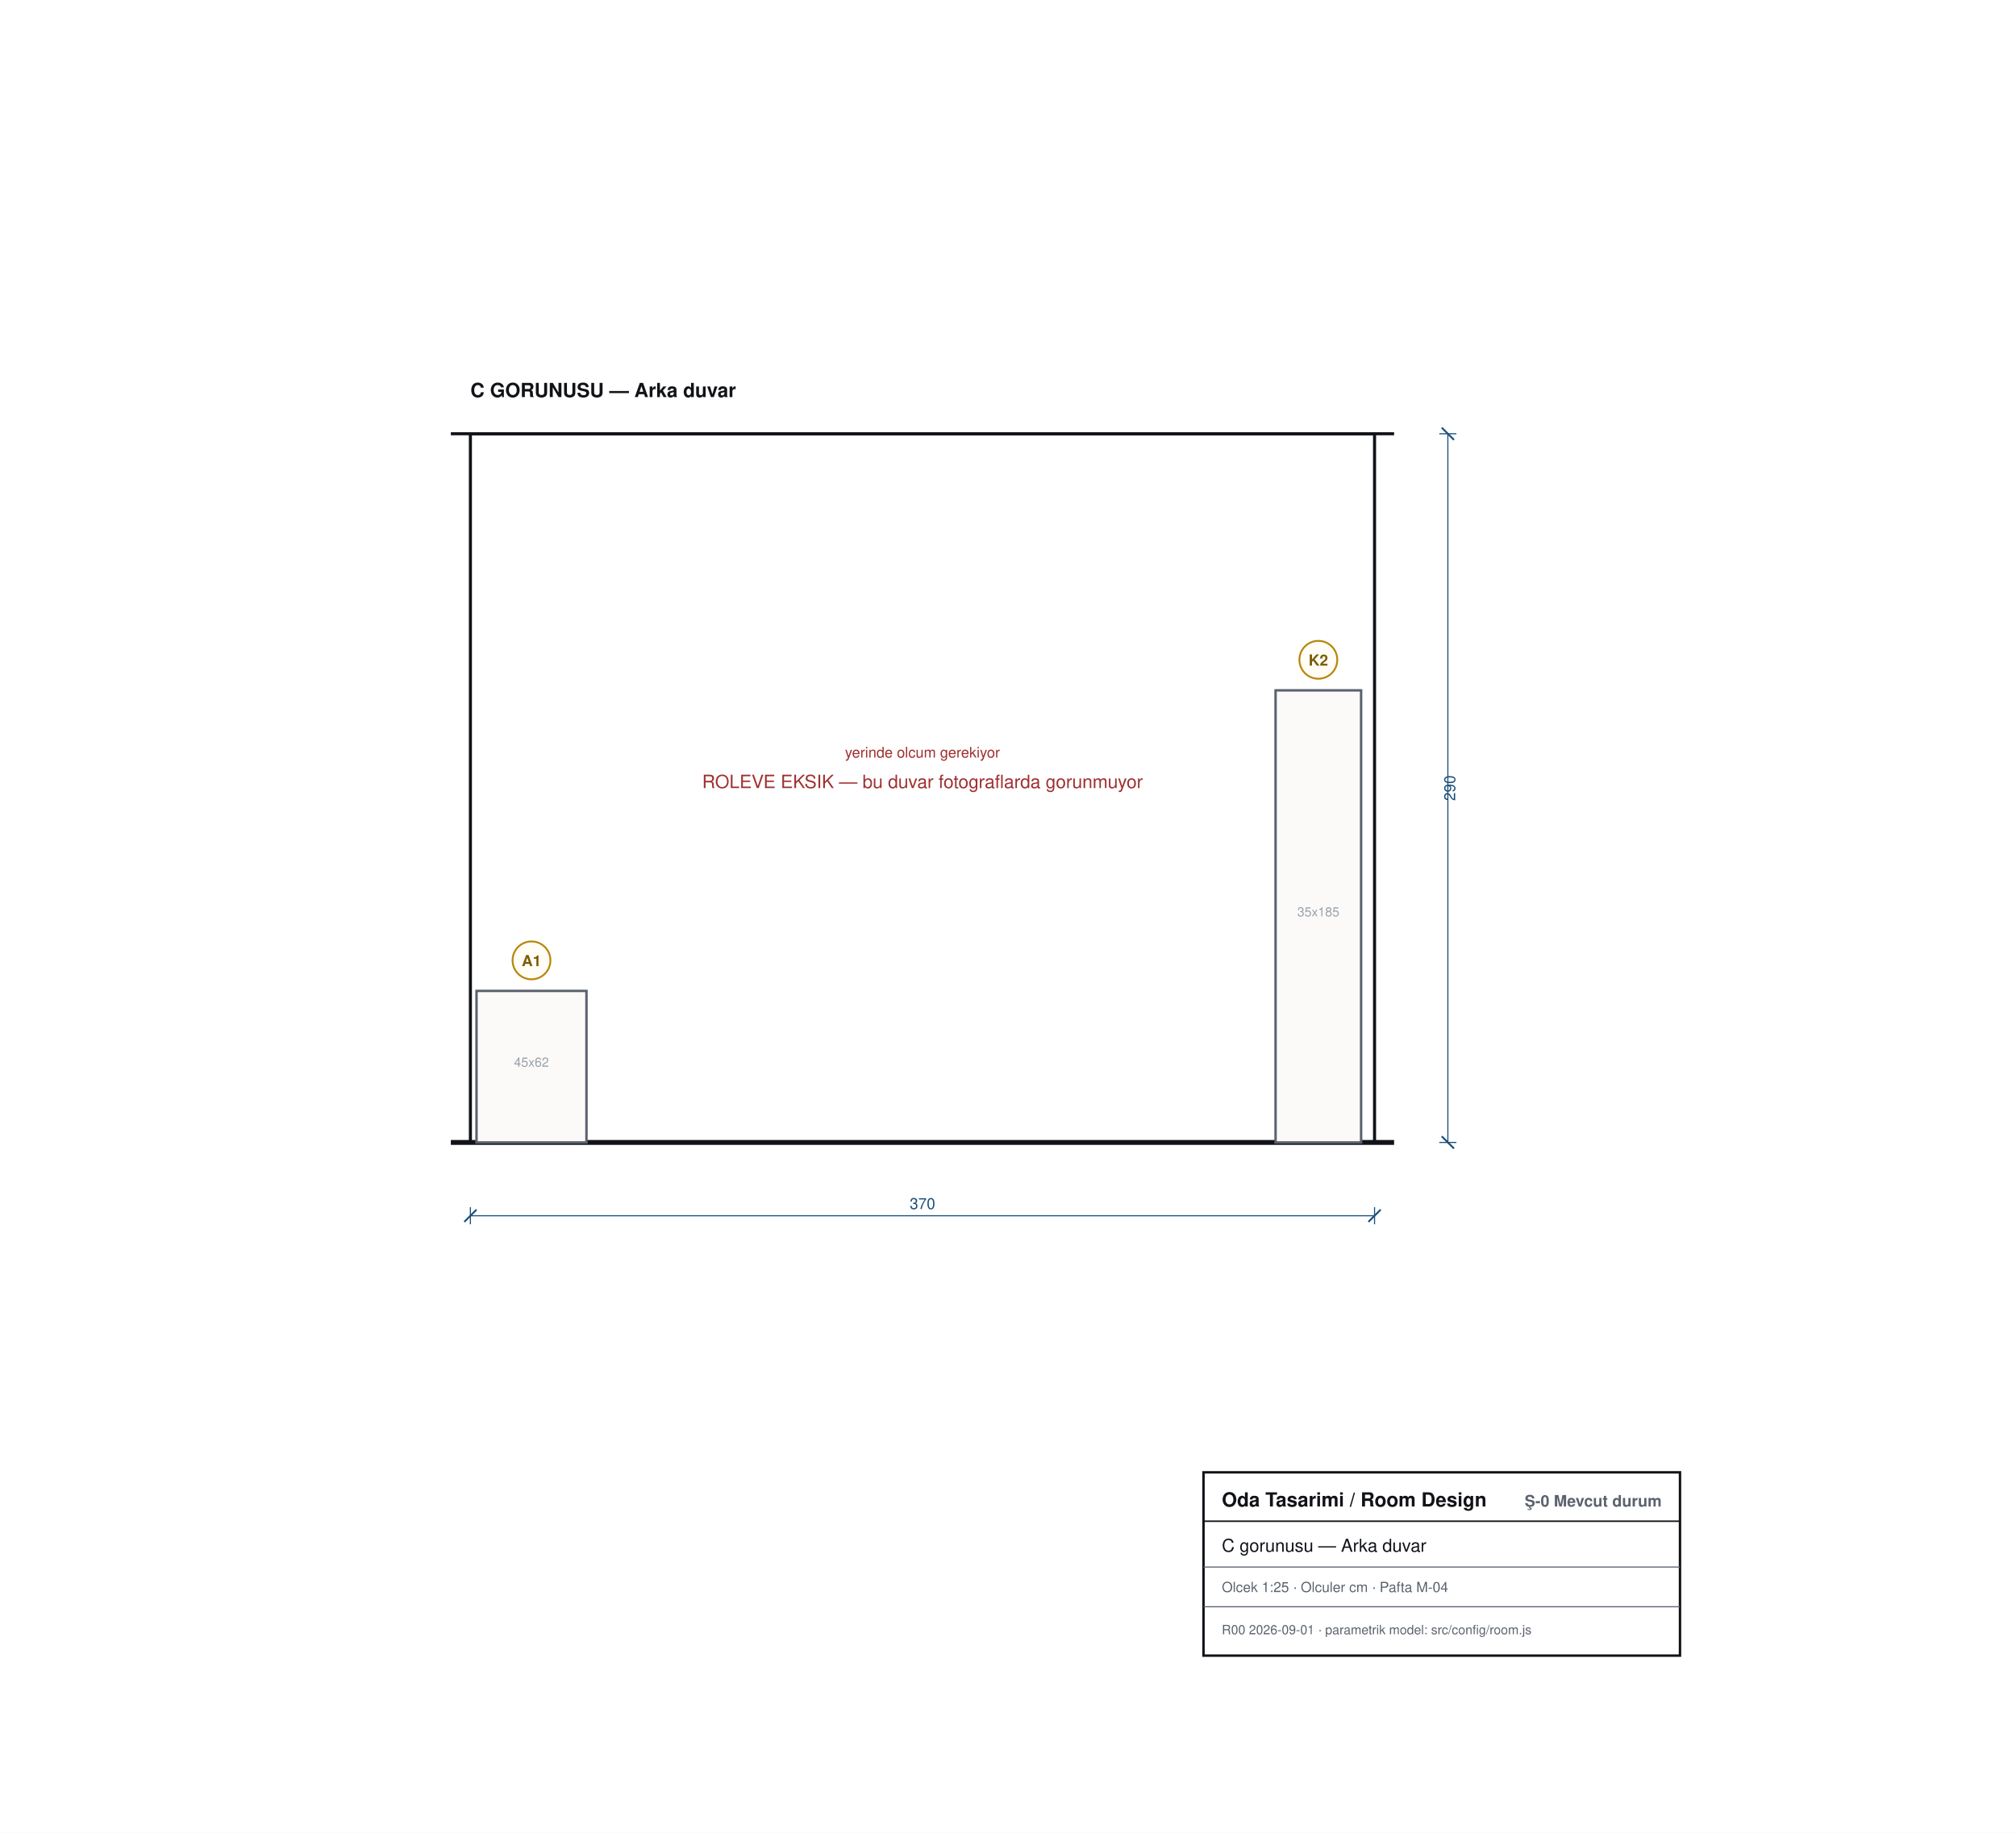
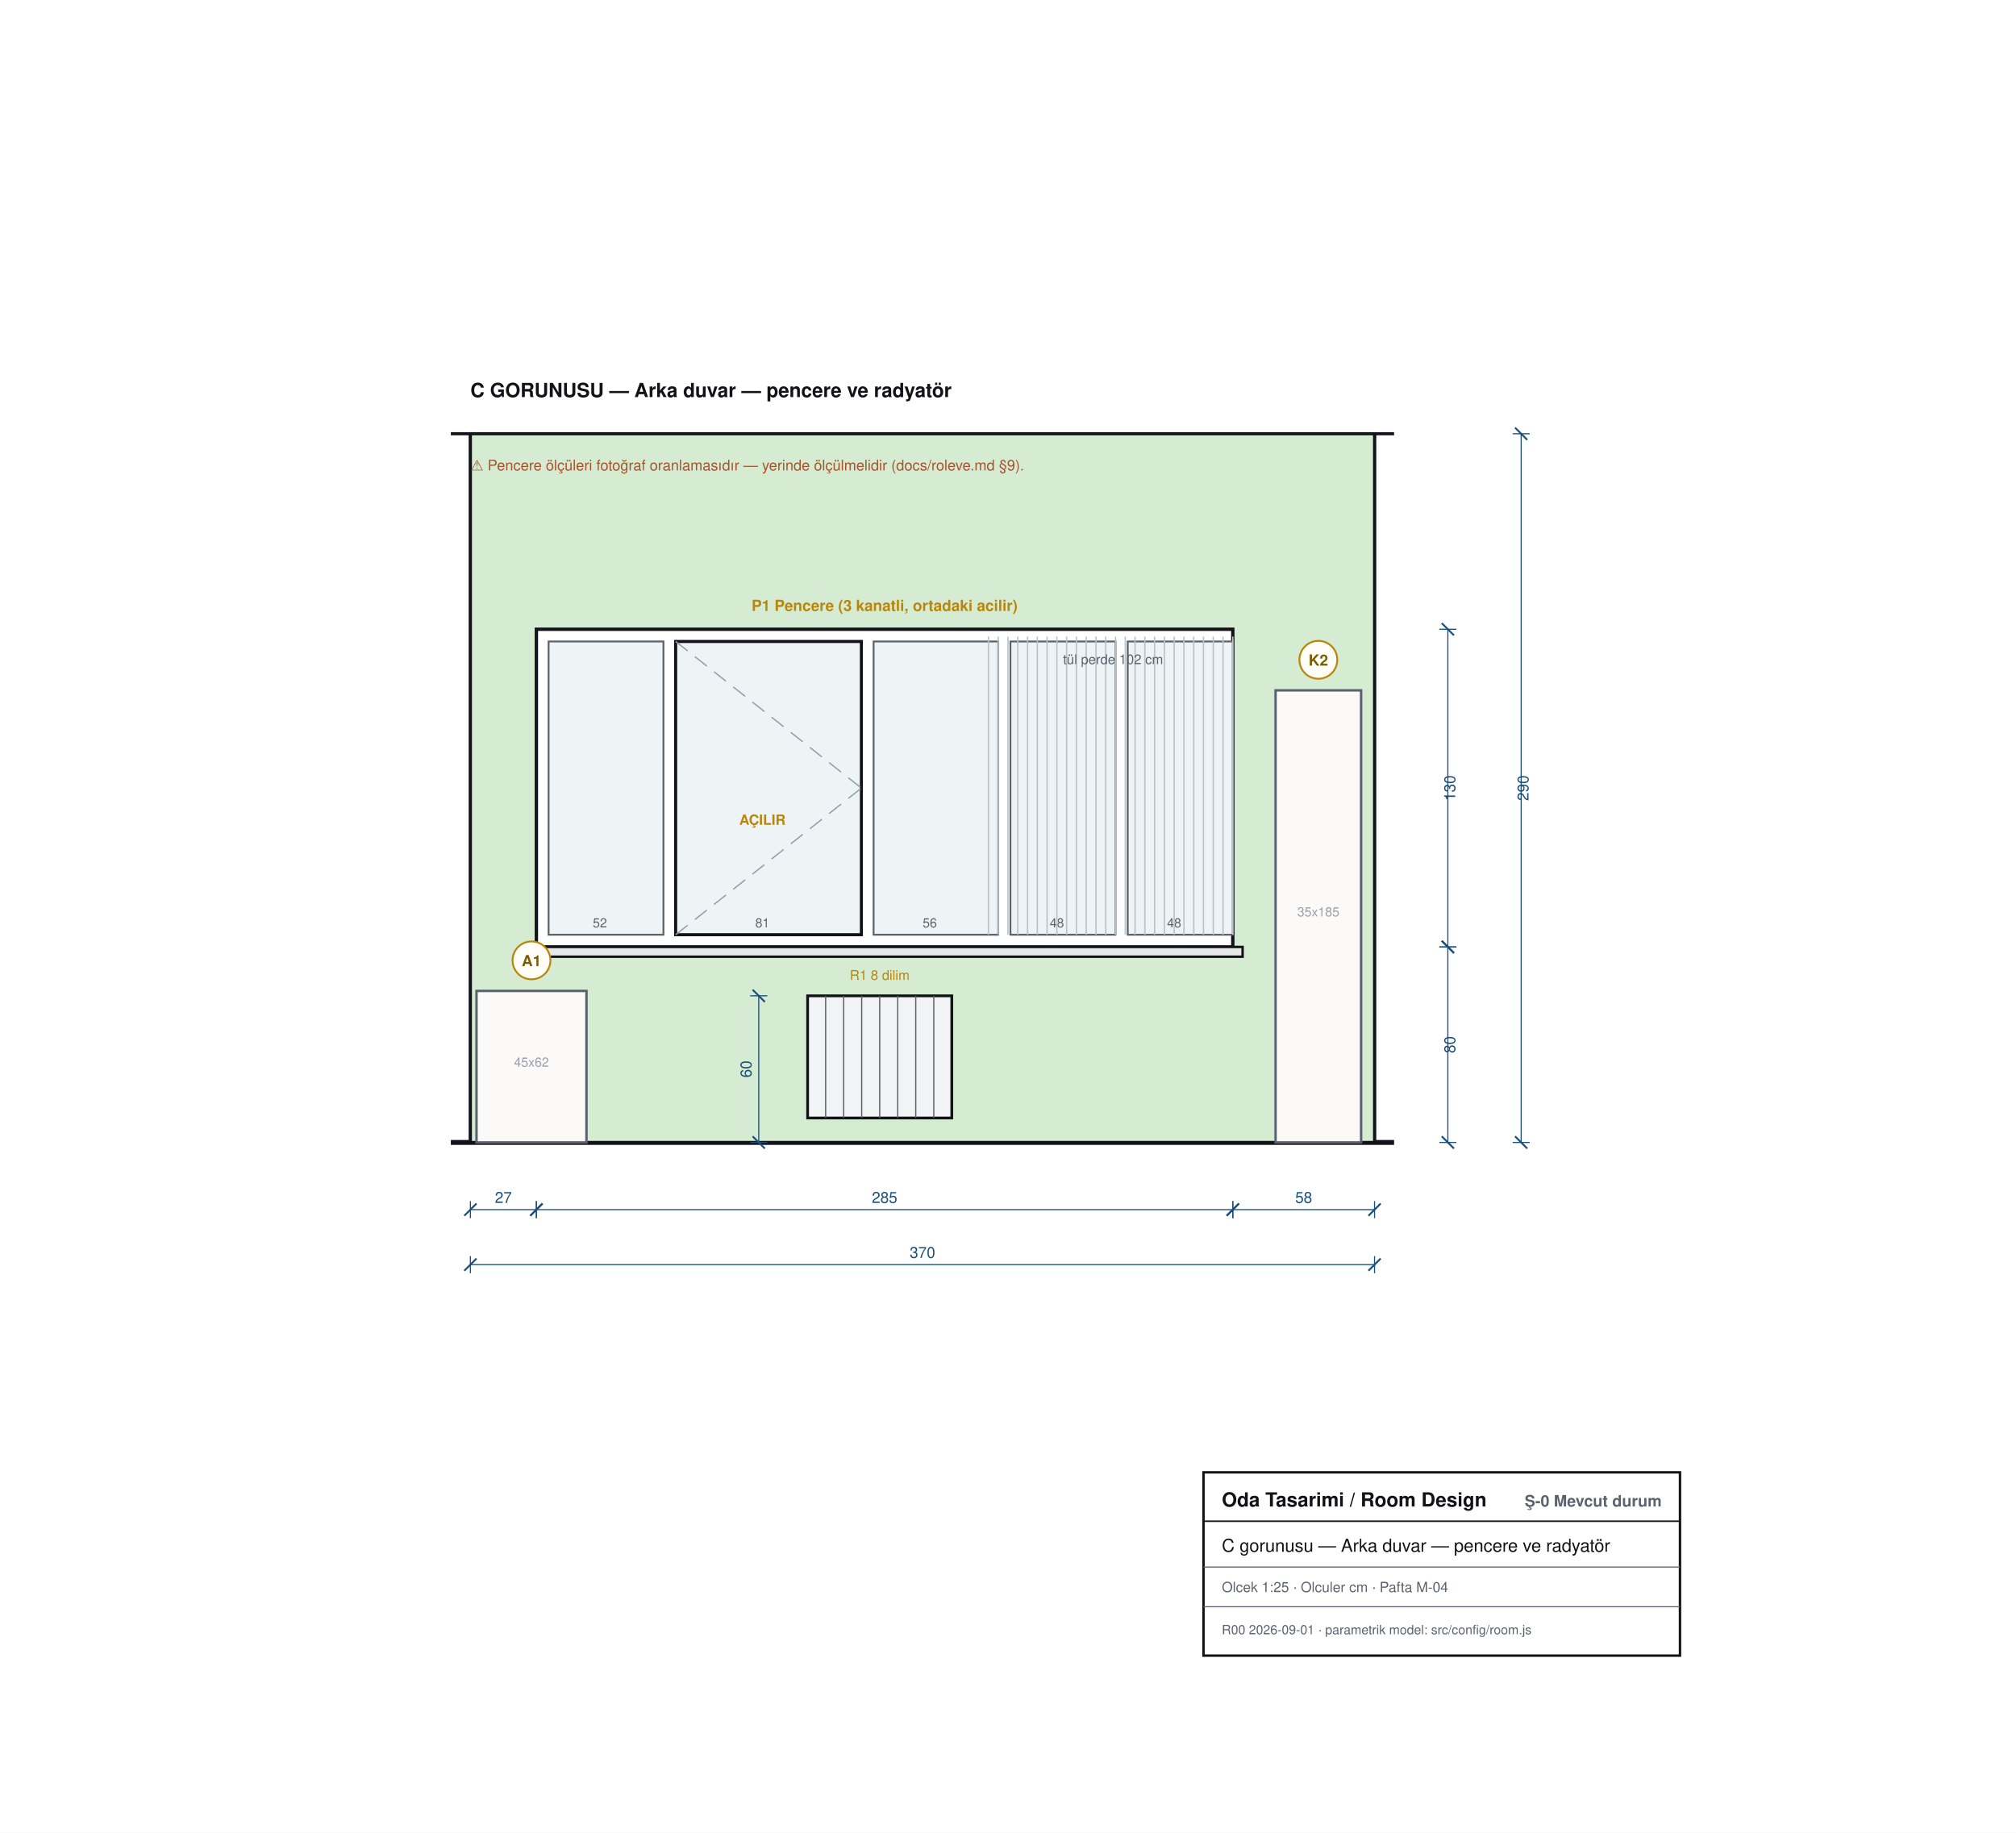
<svg xmlns="http://www.w3.org/2000/svg" width="330mm" height="300mm" viewBox="0 0 330 300" font-family="Helvetica,Arial,sans-serif">
  <rect width="330" height="300" fill="#ffffff" />
  <rect x="77.00" y="71.00" width="148.00" height="116.00" fill="#ffffff" stroke="#111318" stroke-width="0.5" />
  <line x1="73.80" y1="187.00" x2="228.20" y2="187.00" stroke="#111318" stroke-width="0.8" />
  <line x1="73.80" y1="71.00" x2="228.20" y2="71.00" stroke="#111318" stroke-width="0.5" />
-   <line x1="238.40" y1="71.00" x2="235.60" y2="71.00" stroke="#1b4f7a" stroke-width="0.18" />
+   <rect x="77.00" y="71.00" width="148.00" height="116.00" fill="#d5ecd3" stroke="#111318" stroke-width="0.5" />
+   <rect x="87.80" y="103.00" width="114.00" height="52.00" fill="#ffffff" stroke="#111318" stroke-width="0.55" />
+   <rect x="184.60" y="105.00" width="17.20" height="48.00" fill="#eef3f5" stroke="#5a626e" stroke-width="0.3" />
+   <text x="192.20" y="151.80" font-size="2.1" fill="#5a626e" text-anchor="middle">48</text>
+   <rect x="165.40" y="105.00" width="17.20" height="48.00" fill="#eef3f5" stroke="#5a626e" stroke-width="0.3" />
+   <text x="173.00" y="151.80" font-size="2.1" fill="#5a626e" text-anchor="middle">48</text>
+   <rect x="143.00" y="105.00" width="20.40" height="48.00" fill="#eef3f5" stroke="#5a626e" stroke-width="0.3" />
+   <text x="152.20" y="151.80" font-size="2.1" fill="#5a626e" text-anchor="middle">56</text>
+   <rect x="110.60" y="105.00" width="30.40" height="48.00" fill="#eef3f5" stroke="#111318" stroke-width="0.5" />
+   <line x1="110.60" y1="153.00" x2="141.00" y2="129.00" stroke="#98a0ab" stroke-width="0.22" stroke-dasharray="2.5 1.5" />
+   <line x1="110.60" y1="105.00" x2="141.00" y2="129.00" stroke="#98a0ab" stroke-width="0.22" stroke-dasharray="2.5 1.5" />
+   <text x="124.80" y="135.00" font-size="2.3" fill="#b8860b" text-anchor="middle" font-weight="700">AÇILIR</text>
+   <text x="124.80" y="151.80" font-size="2.1" fill="#5a626e" text-anchor="middle">81</text>
+   <rect x="89.80" y="105.00" width="18.80" height="48.00" fill="#eef3f5" stroke="#5a626e" stroke-width="0.3" />
+   <text x="98.20" y="151.80" font-size="2.1" fill="#5a626e" text-anchor="middle">52</text>
+   <rect x="86.20" y="155.00" width="117.20" height="1.60" fill="#e6e8ea" stroke="#111318" stroke-width="0.4" />
+   <line x1="161.80" y1="104.20" x2="161.80" y2="153.00" stroke="#b9c2c6" stroke-width="0.22" />
+   <line x1="163.40" y1="104.20" x2="163.40" y2="153.00" stroke="#b9c2c6" stroke-width="0.22" />
+   <line x1="165.00" y1="104.20" x2="165.00" y2="153.00" stroke="#b9c2c6" stroke-width="0.22" />
+   <line x1="166.60" y1="104.20" x2="166.60" y2="153.00" stroke="#b9c2c6" stroke-width="0.22" />
+   <line x1="168.20" y1="104.20" x2="168.20" y2="153.00" stroke="#b9c2c6" stroke-width="0.22" />
+   <line x1="169.80" y1="104.20" x2="169.80" y2="153.00" stroke="#b9c2c6" stroke-width="0.22" />
+   <line x1="171.40" y1="104.20" x2="171.40" y2="153.00" stroke="#b9c2c6" stroke-width="0.22" />
+   <line x1="173.00" y1="104.20" x2="173.00" y2="153.00" stroke="#b9c2c6" stroke-width="0.22" />
+   <line x1="174.60" y1="104.20" x2="174.60" y2="153.00" stroke="#b9c2c6" stroke-width="0.22" />
+   <line x1="176.20" y1="104.20" x2="176.20" y2="153.00" stroke="#b9c2c6" stroke-width="0.22" />
+   <line x1="177.80" y1="104.20" x2="177.80" y2="153.00" stroke="#b9c2c6" stroke-width="0.22" />
+   <line x1="179.40" y1="104.20" x2="179.40" y2="153.00" stroke="#b9c2c6" stroke-width="0.22" />
+   <line x1="181.00" y1="104.20" x2="181.00" y2="153.00" stroke="#b9c2c6" stroke-width="0.22" />
+   <line x1="182.60" y1="104.20" x2="182.60" y2="153.00" stroke="#b9c2c6" stroke-width="0.22" />
+   <line x1="184.20" y1="104.20" x2="184.20" y2="153.00" stroke="#b9c2c6" stroke-width="0.22" />
+   <line x1="185.80" y1="104.20" x2="185.80" y2="153.00" stroke="#b9c2c6" stroke-width="0.22" />
+   <line x1="187.40" y1="104.20" x2="187.40" y2="153.00" stroke="#b9c2c6" stroke-width="0.22" />
+   <line x1="189.00" y1="104.20" x2="189.00" y2="153.00" stroke="#b9c2c6" stroke-width="0.22" />
+   <line x1="190.60" y1="104.20" x2="190.60" y2="153.00" stroke="#b9c2c6" stroke-width="0.22" />
+   <line x1="192.20" y1="104.20" x2="192.20" y2="153.00" stroke="#b9c2c6" stroke-width="0.22" />
+   <line x1="193.80" y1="104.20" x2="193.80" y2="153.00" stroke="#b9c2c6" stroke-width="0.22" />
+   <line x1="195.40" y1="104.20" x2="195.40" y2="153.00" stroke="#b9c2c6" stroke-width="0.22" />
+   <line x1="197.00" y1="104.20" x2="197.00" y2="153.00" stroke="#b9c2c6" stroke-width="0.22" />
+   <line x1="198.60" y1="104.20" x2="198.60" y2="153.00" stroke="#b9c2c6" stroke-width="0.22" />
+   <line x1="200.20" y1="104.20" x2="200.20" y2="153.00" stroke="#b9c2c6" stroke-width="0.22" />
+   <line x1="201.80" y1="104.20" x2="201.80" y2="153.00" stroke="#b9c2c6" stroke-width="0.22" />
+   <text x="182.20" y="108.70" font-size="2.2" fill="#5a626e" text-anchor="middle">tül perde 102 cm</text>
+   <line x1="87.80" y1="196.60" x2="87.80" y2="199.40" stroke="#1b4f7a" stroke-width="0.18" />
+   <line x1="201.80" y1="196.60" x2="201.80" y2="199.40" stroke="#1b4f7a" stroke-width="0.18" />
+   <line x1="87.80" y1="198.00" x2="201.80" y2="198.00" stroke="#1b4f7a" stroke-width="0.18" />
+   <line x1="86.80" y1="199.00" x2="88.80" y2="197.00" stroke="#1b4f7a" stroke-width="0.3" />
+   <line x1="200.80" y1="199.00" x2="202.80" y2="197.00" stroke="#1b4f7a" stroke-width="0.3" />
+   <text x="144.80" y="196.90" font-size="2.5" fill="#1b4f7a" text-anchor="middle">285</text>
+   <line x1="77.00" y1="196.60" x2="77.00" y2="199.40" stroke="#1b4f7a" stroke-width="0.18" />
+   <line x1="87.80" y1="196.60" x2="87.80" y2="199.40" stroke="#1b4f7a" stroke-width="0.18" />
+   <line x1="77.00" y1="198.00" x2="87.80" y2="198.00" stroke="#1b4f7a" stroke-width="0.18" />
+   <line x1="76.00" y1="199.00" x2="78.00" y2="197.00" stroke="#1b4f7a" stroke-width="0.3" />
+   <line x1="86.80" y1="199.00" x2="88.80" y2="197.00" stroke="#1b4f7a" stroke-width="0.3" />
+   <text x="82.40" y="196.90" font-size="2.5" fill="#1b4f7a" text-anchor="middle">27</text>
+   <line x1="201.80" y1="196.60" x2="201.80" y2="199.40" stroke="#1b4f7a" stroke-width="0.18" />
+   <line x1="225.00" y1="196.60" x2="225.00" y2="199.40" stroke="#1b4f7a" stroke-width="0.18" />
+   <line x1="201.80" y1="198.00" x2="225.00" y2="198.00" stroke="#1b4f7a" stroke-width="0.18" />
+   <line x1="200.80" y1="199.00" x2="202.80" y2="197.00" stroke="#1b4f7a" stroke-width="0.3" />
+   <line x1="224.00" y1="199.00" x2="226.00" y2="197.00" stroke="#1b4f7a" stroke-width="0.3" />
+   <text x="213.40" y="196.90" font-size="2.5" fill="#1b4f7a" text-anchor="middle">58</text>
+   <line x1="238.40" y1="155.00" x2="235.60" y2="155.00" stroke="#1b4f7a" stroke-width="0.18" />
  <line x1="238.40" y1="187.00" x2="235.60" y2="187.00" stroke="#1b4f7a" stroke-width="0.18" />
-   <line x1="237.00" y1="71.00" x2="237.00" y2="187.00" stroke="#1b4f7a" stroke-width="0.18" />
-   <line x1="236.00" y1="70.00" x2="238.00" y2="72.00" stroke="#1b4f7a" stroke-width="0.3" />
+   <line x1="237.00" y1="155.00" x2="237.00" y2="187.00" stroke="#1b4f7a" stroke-width="0.18" />
+   <line x1="236.00" y1="154.00" x2="238.00" y2="156.00" stroke="#1b4f7a" stroke-width="0.3" />
  <line x1="236.00" y1="186.00" x2="238.00" y2="188.00" stroke="#1b4f7a" stroke-width="0.3" />
-   <text x="238.20" y="129.00" font-size="2.5" fill="#1b4f7a" text-anchor="middle" transform="rotate(-90 238.20 129.00)">290</text>
-   <line x1="77.00" y1="197.60" x2="77.00" y2="200.40" stroke="#1b4f7a" stroke-width="0.18" />
-   <line x1="225.00" y1="197.60" x2="225.00" y2="200.40" stroke="#1b4f7a" stroke-width="0.18" />
-   <line x1="77.00" y1="199.00" x2="225.00" y2="199.00" stroke="#1b4f7a" stroke-width="0.18" />
-   <line x1="76.00" y1="200.00" x2="78.00" y2="198.00" stroke="#1b4f7a" stroke-width="0.3" />
-   <line x1="224.00" y1="200.00" x2="226.00" y2="198.00" stroke="#1b4f7a" stroke-width="0.3" />
-   <text x="151.00" y="197.90" font-size="2.5" fill="#1b4f7a" text-anchor="middle">370</text>
-   <text x="151.00" y="129.00" font-size="3" fill="#a03030" text-anchor="middle">ROLEVE EKSIK — bu duvar fotograflarda gorunmuyor</text>
-   <text x="151.00" y="124.00" font-size="2.4" fill="#a03030" text-anchor="middle">yerinde olcum gerekiyor</text>
+   <text x="238.20" y="171.00" font-size="2.5" fill="#1b4f7a" text-anchor="middle" transform="rotate(-90 238.20 171.00)">80</text>
+   <line x1="238.40" y1="103.00" x2="235.60" y2="103.00" stroke="#1b4f7a" stroke-width="0.18" />
+   <line x1="238.40" y1="155.00" x2="235.60" y2="155.00" stroke="#1b4f7a" stroke-width="0.18" />
+   <line x1="237.00" y1="103.00" x2="237.00" y2="155.00" stroke="#1b4f7a" stroke-width="0.18" />
+   <line x1="236.00" y1="102.00" x2="238.00" y2="104.00" stroke="#1b4f7a" stroke-width="0.3" />
+   <line x1="236.00" y1="154.00" x2="238.00" y2="156.00" stroke="#1b4f7a" stroke-width="0.3" />
+   <text x="238.20" y="129.00" font-size="2.5" fill="#1b4f7a" text-anchor="middle" transform="rotate(-90 238.20 129.00)">130</text>
+   <text x="144.80" y="100.00" font-size="2.5" fill="#b8860b" text-anchor="middle" font-weight="700">P1 Pencere (3 kanatli, ortadaki acilir)</text>
+   <rect x="132.20" y="163.00" width="23.60" height="20.00" fill="#f2f3f4" stroke="#111318" stroke-width="0.45" />
+   <line x1="135.15" y1="163.00" x2="135.15" y2="183.00" stroke="#5a626e" stroke-width="0.2" />
+   <line x1="138.10" y1="163.00" x2="138.10" y2="183.00" stroke="#5a626e" stroke-width="0.2" />
+   <line x1="141.05" y1="163.00" x2="141.05" y2="183.00" stroke="#5a626e" stroke-width="0.2" />
+   <line x1="144.00" y1="163.00" x2="144.00" y2="183.00" stroke="#5a626e" stroke-width="0.2" />
+   <line x1="146.95" y1="163.00" x2="146.95" y2="183.00" stroke="#5a626e" stroke-width="0.2" />
+   <line x1="149.90" y1="163.00" x2="149.90" y2="183.00" stroke="#5a626e" stroke-width="0.2" />
+   <line x1="152.85" y1="163.00" x2="152.85" y2="183.00" stroke="#5a626e" stroke-width="0.2" />
+   <text x="144.00" y="160.40" font-size="2.2" fill="#b8860b" text-anchor="middle">R1 8 dilim</text>
+   <line x1="122.80" y1="163.00" x2="125.60" y2="163.00" stroke="#1b4f7a" stroke-width="0.18" />
+   <line x1="122.80" y1="187.00" x2="125.60" y2="187.00" stroke="#1b4f7a" stroke-width="0.18" />
+   <line x1="124.20" y1="163.00" x2="124.20" y2="187.00" stroke="#1b4f7a" stroke-width="0.18" />
+   <line x1="123.20" y1="162.00" x2="125.20" y2="164.00" stroke="#1b4f7a" stroke-width="0.3" />
+   <line x1="123.20" y1="186.00" x2="125.20" y2="188.00" stroke="#1b4f7a" stroke-width="0.3" />
+   <text x="123.00" y="175.00" font-size="2.5" fill="#1b4f7a" text-anchor="middle" transform="rotate(-90 123.00 175.00)">60</text>
+   <line x1="250.40" y1="71.00" x2="247.60" y2="71.00" stroke="#1b4f7a" stroke-width="0.18" />
+   <line x1="250.40" y1="187.00" x2="247.60" y2="187.00" stroke="#1b4f7a" stroke-width="0.18" />
+   <line x1="249.00" y1="71.00" x2="249.00" y2="187.00" stroke="#1b4f7a" stroke-width="0.18" />
+   <line x1="248.00" y1="70.00" x2="250.00" y2="72.00" stroke="#1b4f7a" stroke-width="0.3" />
+   <line x1="248.00" y1="186.00" x2="250.00" y2="188.00" stroke="#1b4f7a" stroke-width="0.3" />
+   <text x="250.20" y="129.00" font-size="2.5" fill="#1b4f7a" text-anchor="middle" transform="rotate(-90 250.20 129.00)">290</text>
+   <line x1="77.00" y1="205.60" x2="77.00" y2="208.40" stroke="#1b4f7a" stroke-width="0.18" />
+   <line x1="225.00" y1="205.60" x2="225.00" y2="208.40" stroke="#1b4f7a" stroke-width="0.18" />
+   <line x1="77.00" y1="207.00" x2="225.00" y2="207.00" stroke="#1b4f7a" stroke-width="0.18" />
+   <line x1="76.00" y1="208.00" x2="78.00" y2="206.00" stroke="#1b4f7a" stroke-width="0.3" />
+   <line x1="224.00" y1="208.00" x2="226.00" y2="206.00" stroke="#1b4f7a" stroke-width="0.3" />
+   <text x="151.00" y="205.90" font-size="2.5" fill="#1b4f7a" text-anchor="middle">370</text>
+   <text x="77.00" y="77.00" font-size="2.4" fill="#a4552f" text-anchor="start">⚠ Pencere ölçüleri fotoğraf oranlamasıdır — yerinde ölçülmelidir (docs/roleve.md §9).</text>
  <rect x="208.80" y="113.00" width="14.00" height="74.00" fill="#fbfaf8" stroke="#5a626e" stroke-width="0.4" />
  <circle cx="215.80" cy="108.00" r="3.10" fill="#fffdf5" stroke="#b8860b" stroke-width="0.3" />
  <text x="215.80" y="108.95" font-size="2.5" fill="#7a5c05" text-anchor="middle" font-weight="700">K2</text>
  <text x="215.80" y="150.00" font-size="2.1" fill="#98a0ab" text-anchor="middle">35x185</text>
  <rect x="78.00" y="162.20" width="18.00" height="24.80" fill="#fbfaf8" stroke="#5a626e" stroke-width="0.4" />
  <circle cx="87.00" cy="157.20" r="3.10" fill="#fffdf5" stroke="#b8860b" stroke-width="0.3" />
  <text x="87.00" y="158.15" font-size="2.5" fill="#7a5c05" text-anchor="middle" font-weight="700">A1</text>
  <text x="87.00" y="174.60" font-size="2.1" fill="#98a0ab" text-anchor="middle">45x62</text>
-   <text x="77.00" y="65.00" font-size="3.2" fill="#111318" text-anchor="start" font-weight="700">C GORUNUSU — Arka duvar</text>
+   <text x="77.00" y="65.00" font-size="3.2" fill="#111318" text-anchor="start" font-weight="700">C GORUNUSU — Arka duvar — pencere ve radyatör</text>
  <rect x="197.00" y="241.00" width="78.00" height="30.00" fill="#ffffff" stroke="#111318" stroke-width="0.4" />
  <line x1="197.00" y1="249.00" x2="275.00" y2="249.00" stroke="#111318" stroke-width="0.25" />
  <line x1="197.00" y1="256.50" x2="275.00" y2="256.50" stroke="#5a626e" stroke-width="0.18" />
  <line x1="197.00" y1="263.00" x2="275.00" y2="263.00" stroke="#5a626e" stroke-width="0.18" />
  <text x="200.00" y="246.60" font-size="3.2" fill="#111318" text-anchor="start" font-weight="700">Oda Tasarimi / Room Design</text>
-   <text x="200.00" y="254.00" font-size="2.9" fill="#111318" text-anchor="start">C gorunusu — Arka duvar</text>
+   <text x="200.00" y="254.00" font-size="2.9" fill="#111318" text-anchor="start">C gorunusu — Arka duvar — pencere ve radyatör</text>
  <text x="200.00" y="260.60" font-size="2.3" fill="#5a626e" text-anchor="start">Olcek 1:25  ·  Olculer cm  ·  Pafta M-04</text>
  <text x="272.00" y="246.60" font-size="2.6" fill="#5a626e" text-anchor="end" font-weight="700">Ş-0 Mevcut durum</text>
  <text x="200.00" y="267.50" font-size="2.1" fill="#5a626e" text-anchor="start">R00  2026-09-01  ·  parametrik model: src/config/room.js</text>
</svg>
